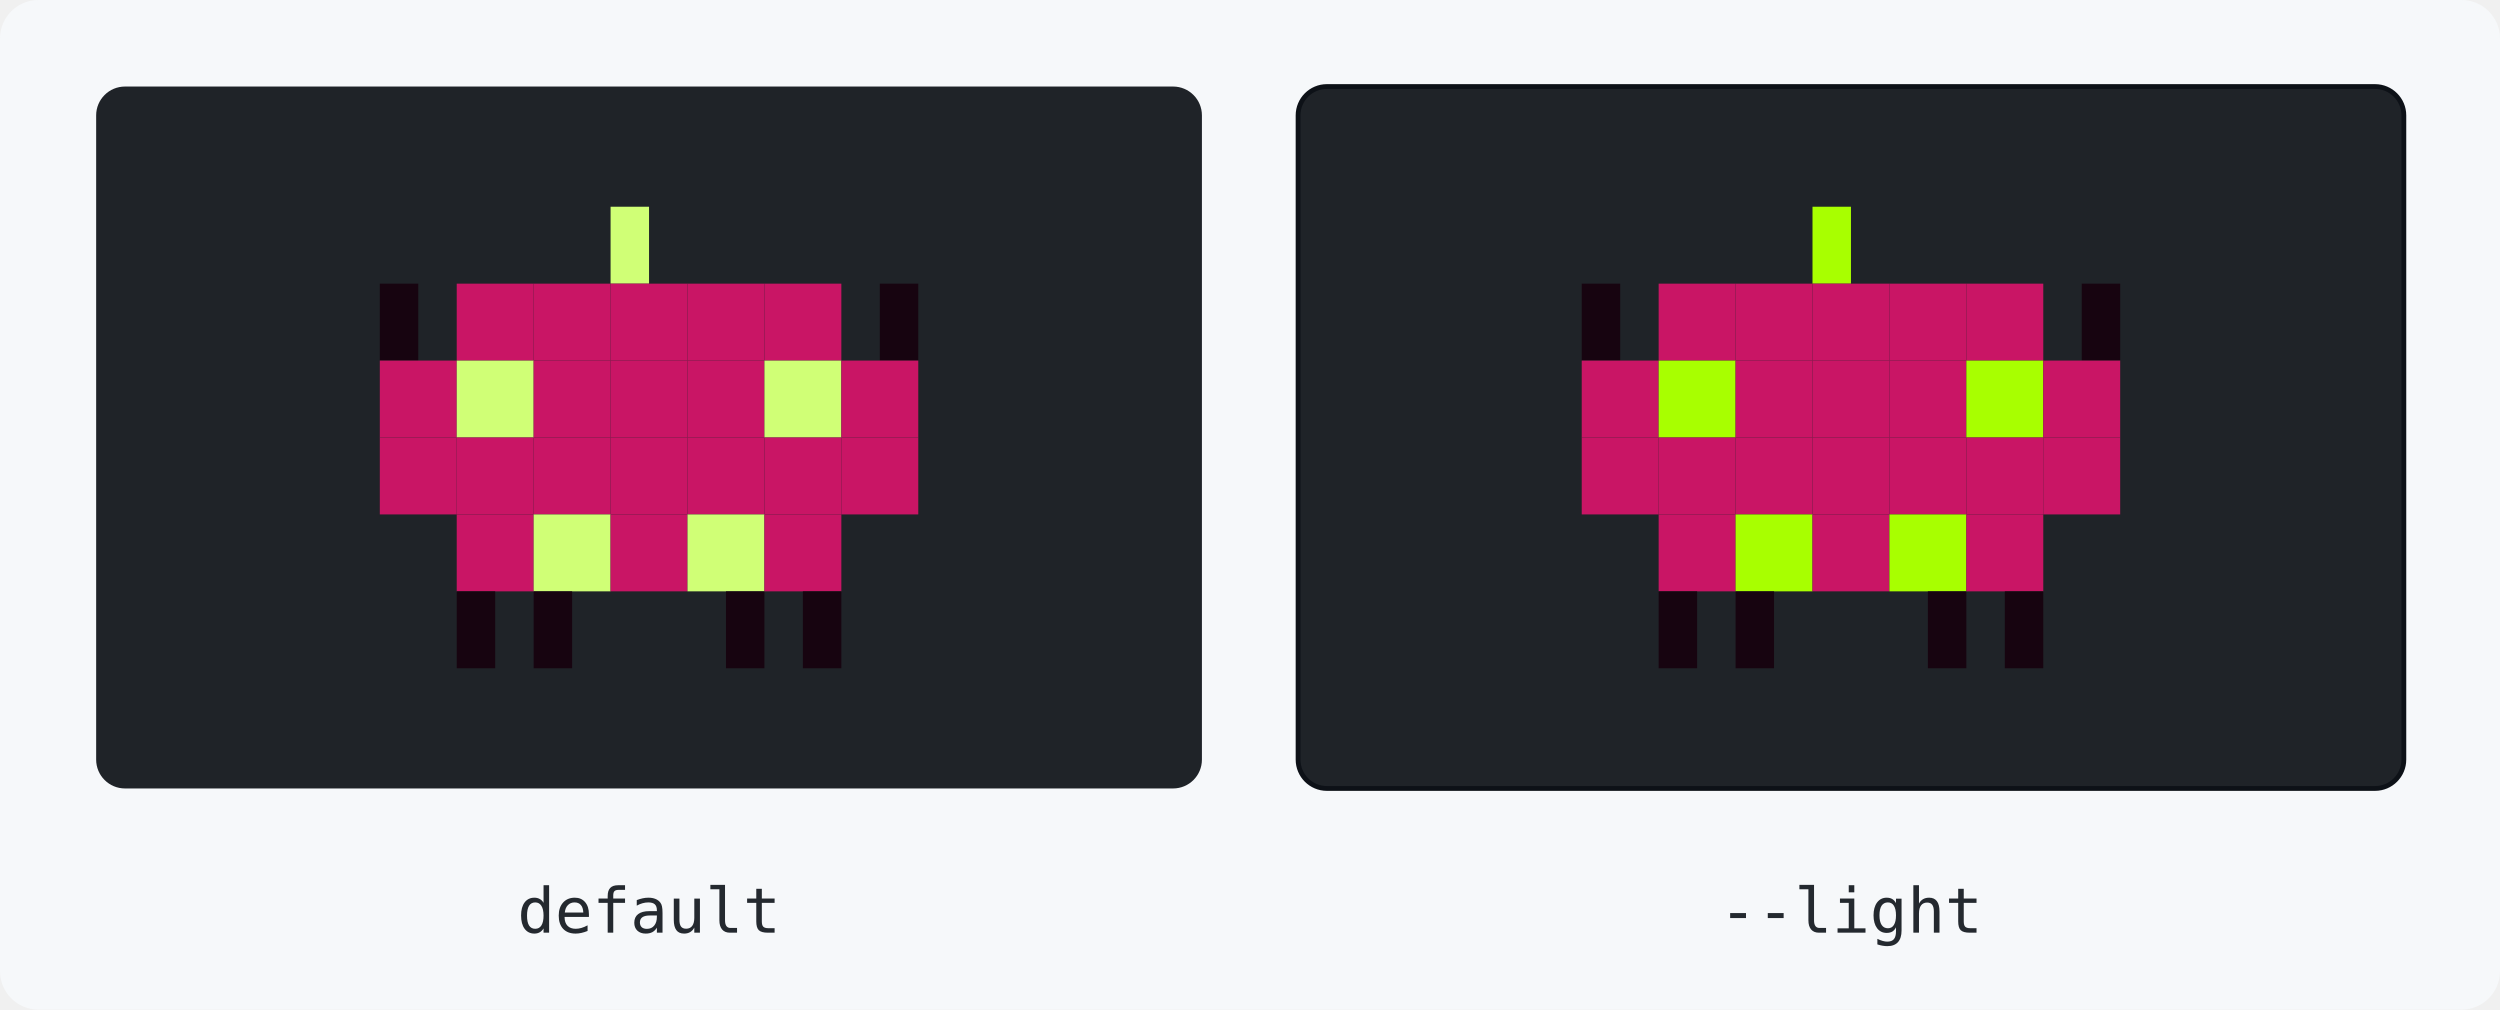
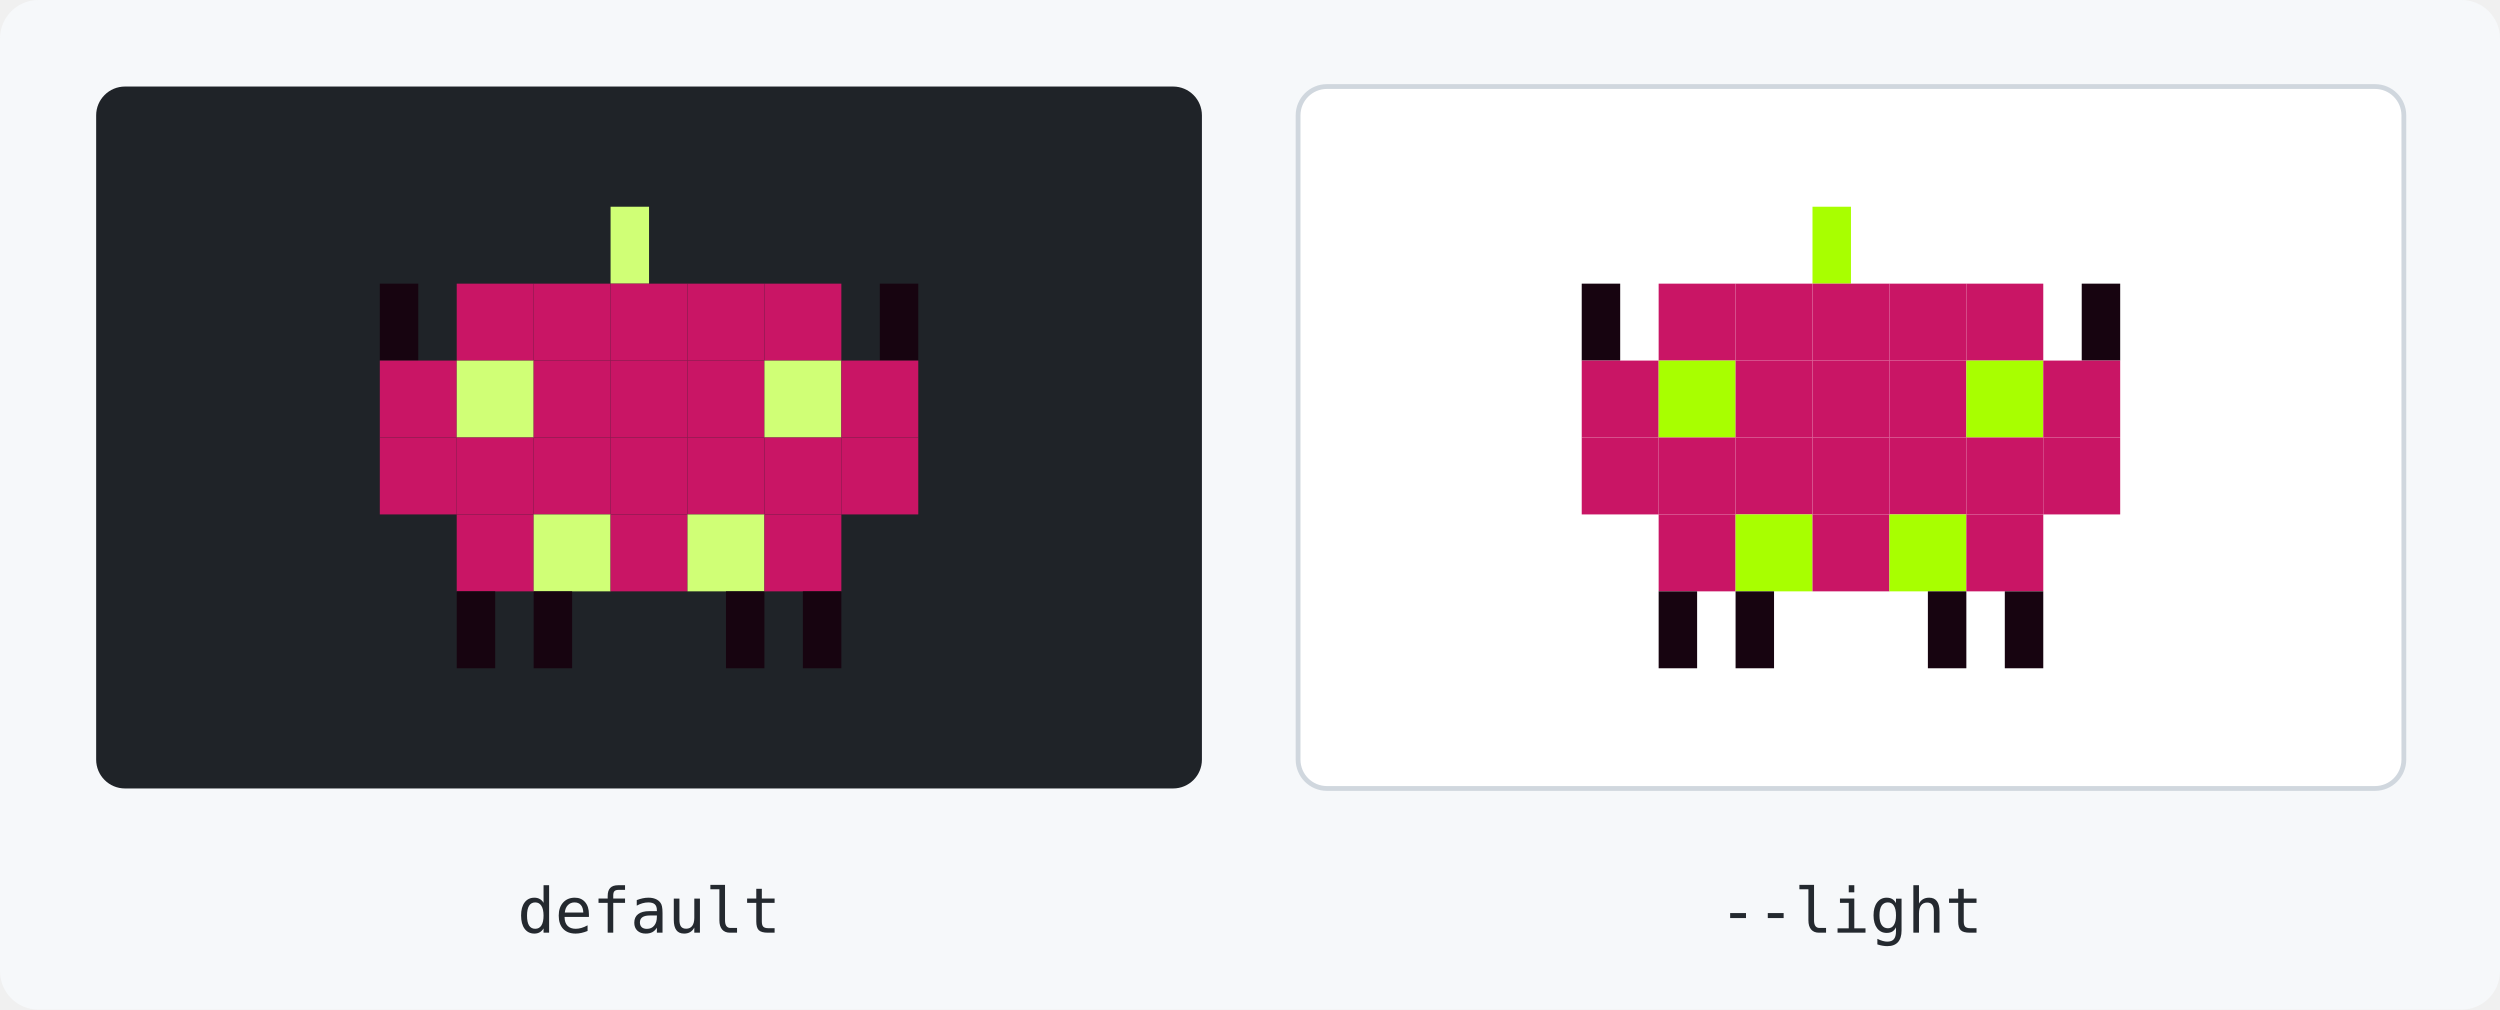
<svg xmlns="http://www.w3.org/2000/svg" width="520" height="210" viewBox="0 0 520 210" role="img" aria-label="default and --light mode clingons side by side">
  <rect width="520" height="210" rx="8" fill="#f6f8fa" />
  <rect x="20" y="18" width="230" height="146" rx="6" fill="#1f2328" />
  <rect x="127" y="43" width="8" height="16" fill="#d0ff76" />
  <rect x="79" y="59" width="8" height="16" fill="#170410" />
  <rect x="95" y="59" width="16" height="16" fill="#c91565" />
  <rect x="111" y="59" width="16" height="16" fill="#c91565" />
  <rect x="127" y="59" width="16" height="16" fill="#c91565" />
  <rect x="143" y="59" width="16" height="16" fill="#c91565" />
  <rect x="159" y="59" width="16" height="16" fill="#c91565" />
  <rect x="183" y="59" width="8" height="16" fill="#170410" />
  <rect x="79" y="75" width="16" height="16" fill="#c91565" />
  <rect x="95" y="75" width="16" height="16" fill="#d0ff76" />
  <rect x="111" y="75" width="16" height="16" fill="#c91565" />
  <rect x="127" y="75" width="16" height="16" fill="#c91565" />
  <rect x="143" y="75" width="16" height="16" fill="#c91565" />
  <rect x="159" y="75" width="16" height="16" fill="#d0ff76" />
  <rect x="175" y="75" width="16" height="16" fill="#c91565" />
  <rect x="79" y="91" width="16" height="16" fill="#c91565" />
  <rect x="95" y="91" width="16" height="16" fill="#c91565" />
  <rect x="111" y="91" width="16" height="16" fill="#c91565" />
  <rect x="127" y="91" width="16" height="16" fill="#c91565" />
  <rect x="143" y="91" width="16" height="16" fill="#c91565" />
  <rect x="159" y="91" width="16" height="16" fill="#c91565" />
  <rect x="175" y="91" width="16" height="16" fill="#c91565" />
  <rect x="95" y="107" width="16" height="16" fill="#c91565" />
  <rect x="111" y="107" width="16" height="16" fill="#d0ff76" />
  <rect x="127" y="107" width="16" height="16" fill="#c91565" />
  <rect x="143" y="107" width="16" height="16" fill="#d0ff76" />
  <rect x="159" y="107" width="16" height="16" fill="#c91565" />
  <rect x="95" y="123" width="8" height="16" fill="#170410" />
  <rect x="111" y="123" width="8" height="16" fill="#170410" />
  <rect x="151" y="123" width="8" height="16" fill="#170410" />
  <rect x="167" y="123" width="8" height="16" fill="#170410" />
-   <rect x="270" y="18" width="230" height="146" rx="6" fill="#1f2328" stroke="#0d1117" />
+   <rect x="270" y="18" width="230" height="146" rx="6" fill="#ffffff" stroke="#d0d7de" />
  <rect x="377" y="43" width="8" height="16" fill="#a8ff00" />
  <rect x="329" y="59" width="8" height="16" fill="#170410" />
  <rect x="345" y="59" width="16" height="16" fill="#c91565" />
  <rect x="361" y="59" width="16" height="16" fill="#c91565" />
  <rect x="377" y="59" width="16" height="16" fill="#c91565" />
  <rect x="393" y="59" width="16" height="16" fill="#c91565" />
  <rect x="409" y="59" width="16" height="16" fill="#c91565" />
  <rect x="433" y="59" width="8" height="16" fill="#170410" />
  <rect x="329" y="75" width="16" height="16" fill="#c91565" />
  <rect x="345" y="75" width="16" height="16" fill="#a8ff00" />
  <rect x="361" y="75" width="16" height="16" fill="#c91565" />
  <rect x="377" y="75" width="16" height="16" fill="#c91565" />
  <rect x="393" y="75" width="16" height="16" fill="#c91565" />
  <rect x="409" y="75" width="16" height="16" fill="#a8ff00" />
  <rect x="425" y="75" width="16" height="16" fill="#c91565" />
  <rect x="329" y="91" width="16" height="16" fill="#c91565" />
  <rect x="345" y="91" width="16" height="16" fill="#c91565" />
  <rect x="361" y="91" width="16" height="16" fill="#c91565" />
  <rect x="377" y="91" width="16" height="16" fill="#c91565" />
  <rect x="393" y="91" width="16" height="16" fill="#c91565" />
  <rect x="409" y="91" width="16" height="16" fill="#c91565" />
  <rect x="425" y="91" width="16" height="16" fill="#c91565" />
  <rect x="345" y="107" width="16" height="16" fill="#c91565" />
  <rect x="361" y="107" width="16" height="16" fill="#a8ff00" />
  <rect x="377" y="107" width="16" height="16" fill="#c91565" />
  <rect x="393" y="107" width="16" height="16" fill="#a8ff00" />
  <rect x="409" y="107" width="16" height="16" fill="#c91565" />
  <rect x="345" y="123" width="8" height="16" fill="#170410" />
  <rect x="361" y="123" width="8" height="16" fill="#170410" />
  <rect x="401" y="123" width="8" height="16" fill="#170410" />
  <rect x="417" y="123" width="8" height="16" fill="#170410" />
  <text x="135" y="194" text-anchor="middle" font-family="ui-monospace, SFMono-Regular, Menlo, Consolas, monospace" font-size="13" font-weight="400" fill="#24292f">default</text>
  <text x="385" y="194" text-anchor="middle" font-family="ui-monospace, SFMono-Regular, Menlo, Consolas, monospace" font-size="13" font-weight="400" fill="#24292f">--light</text>
</svg>
